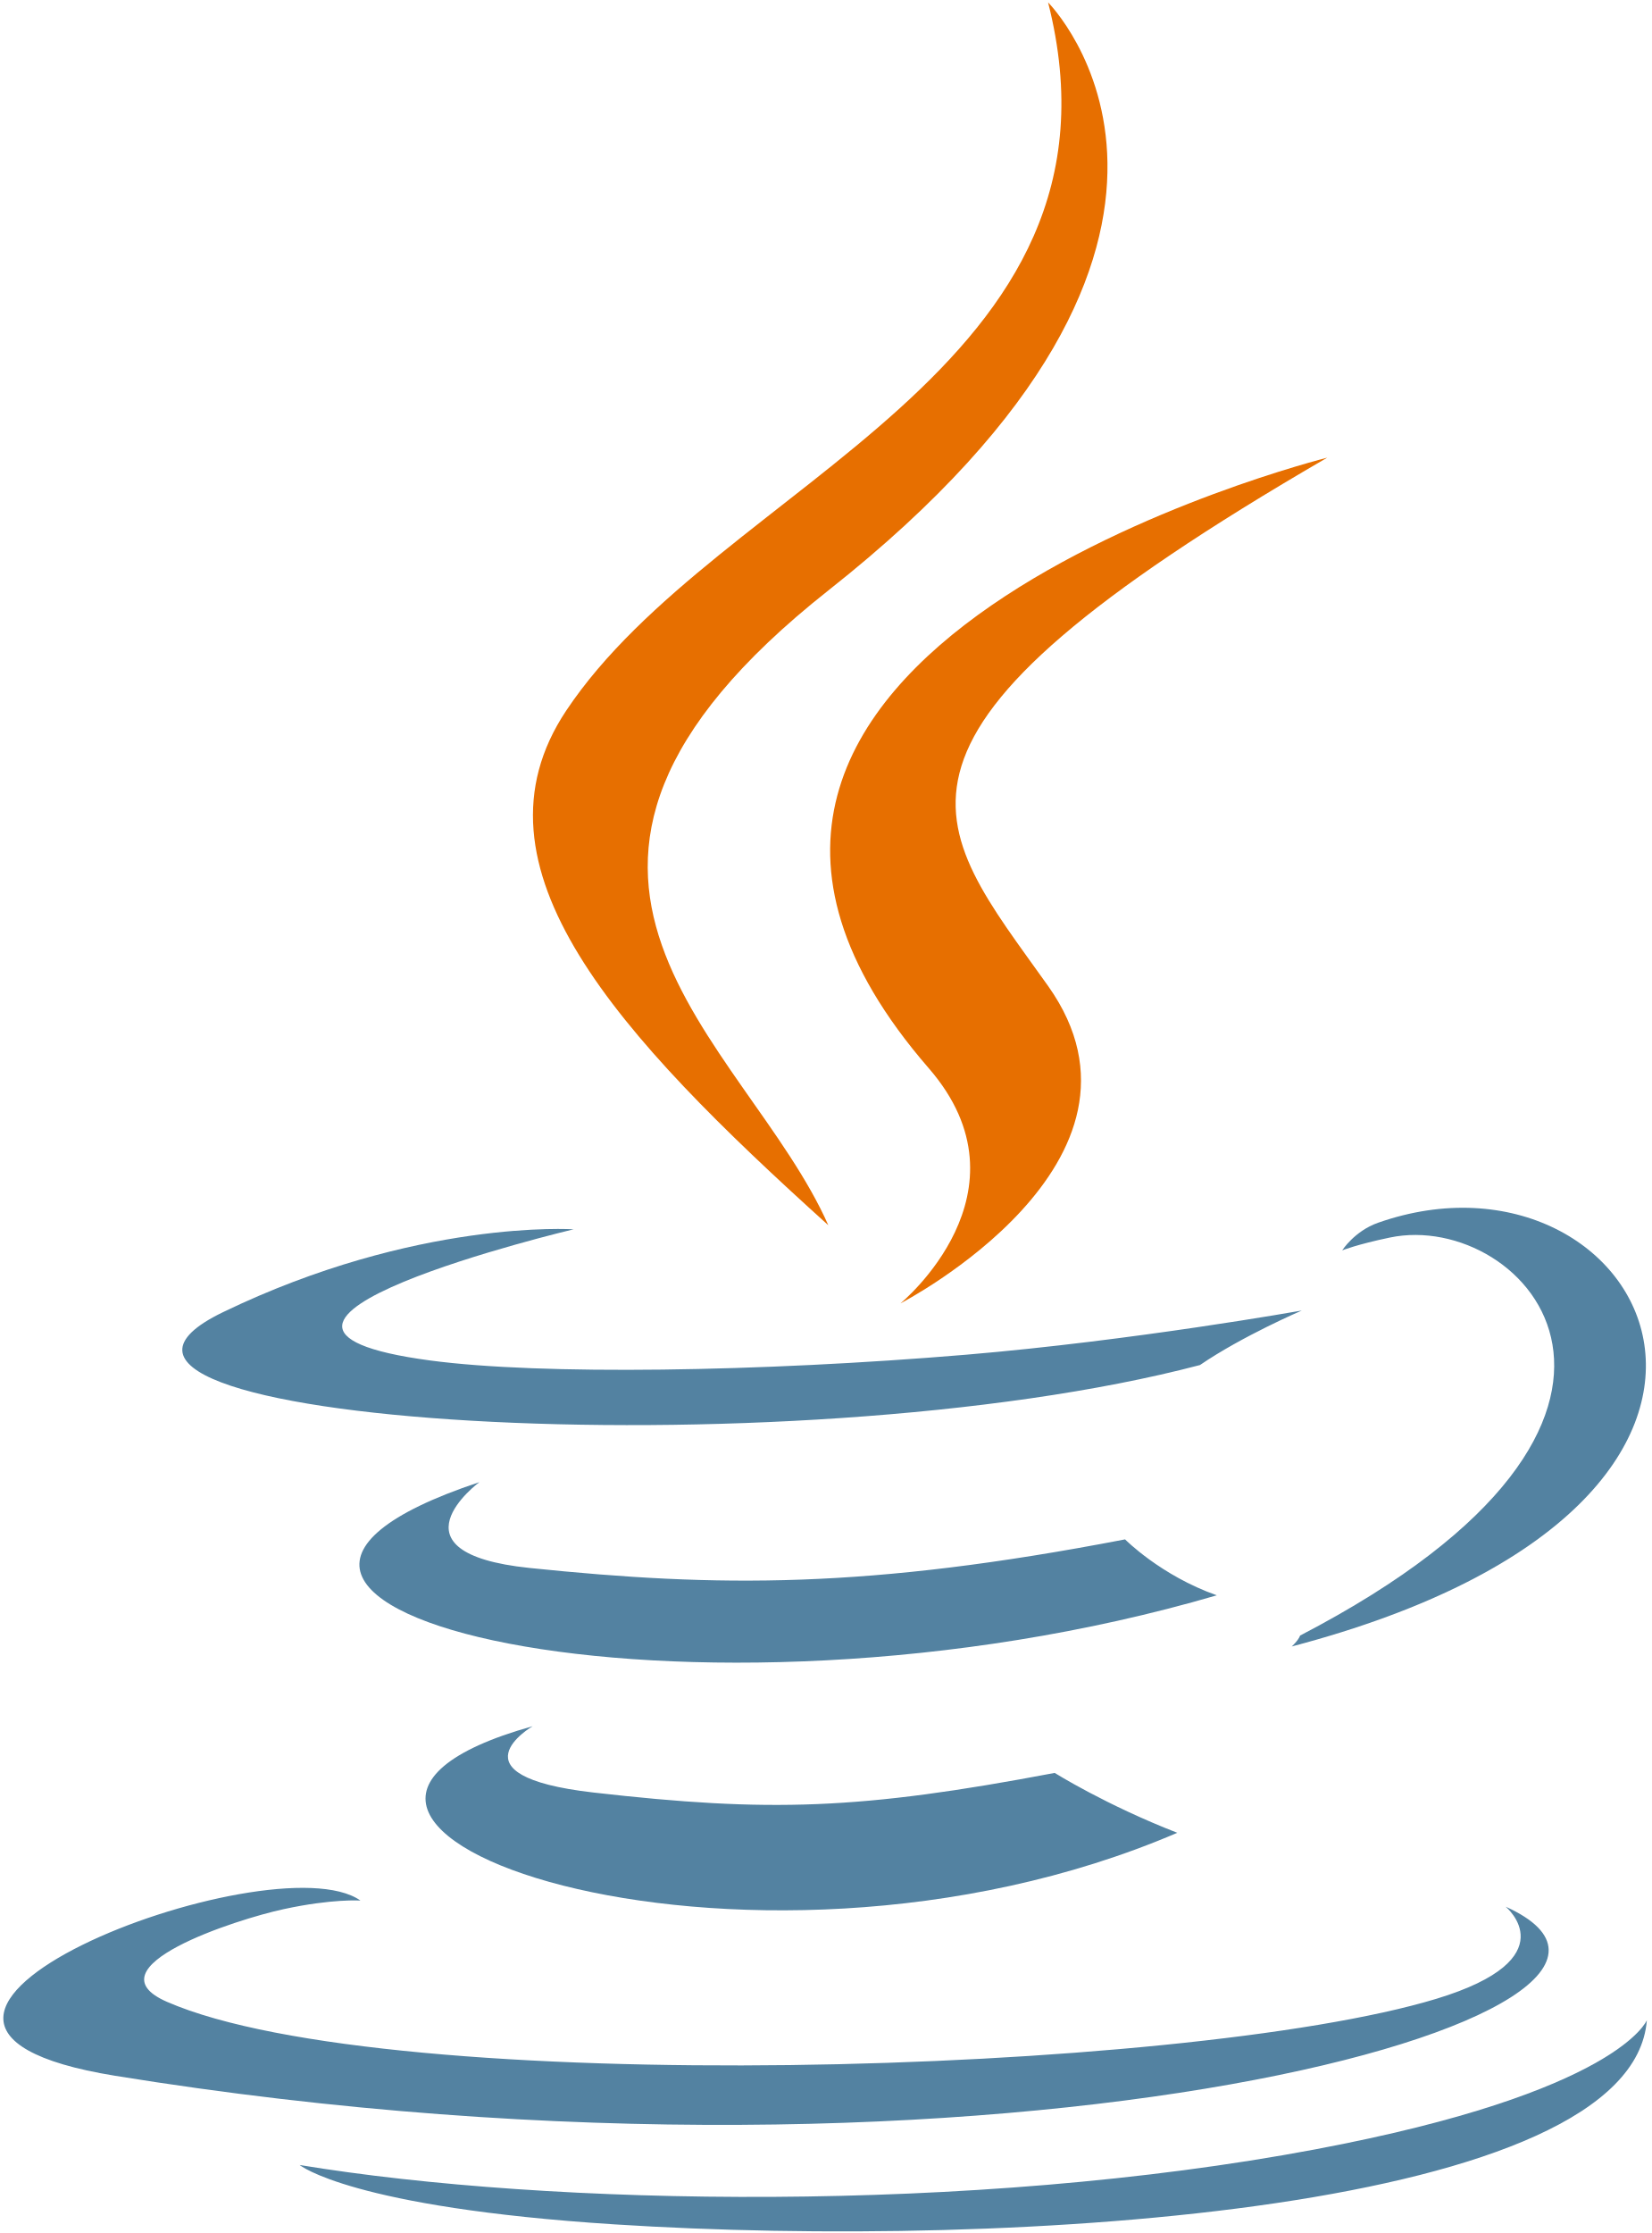
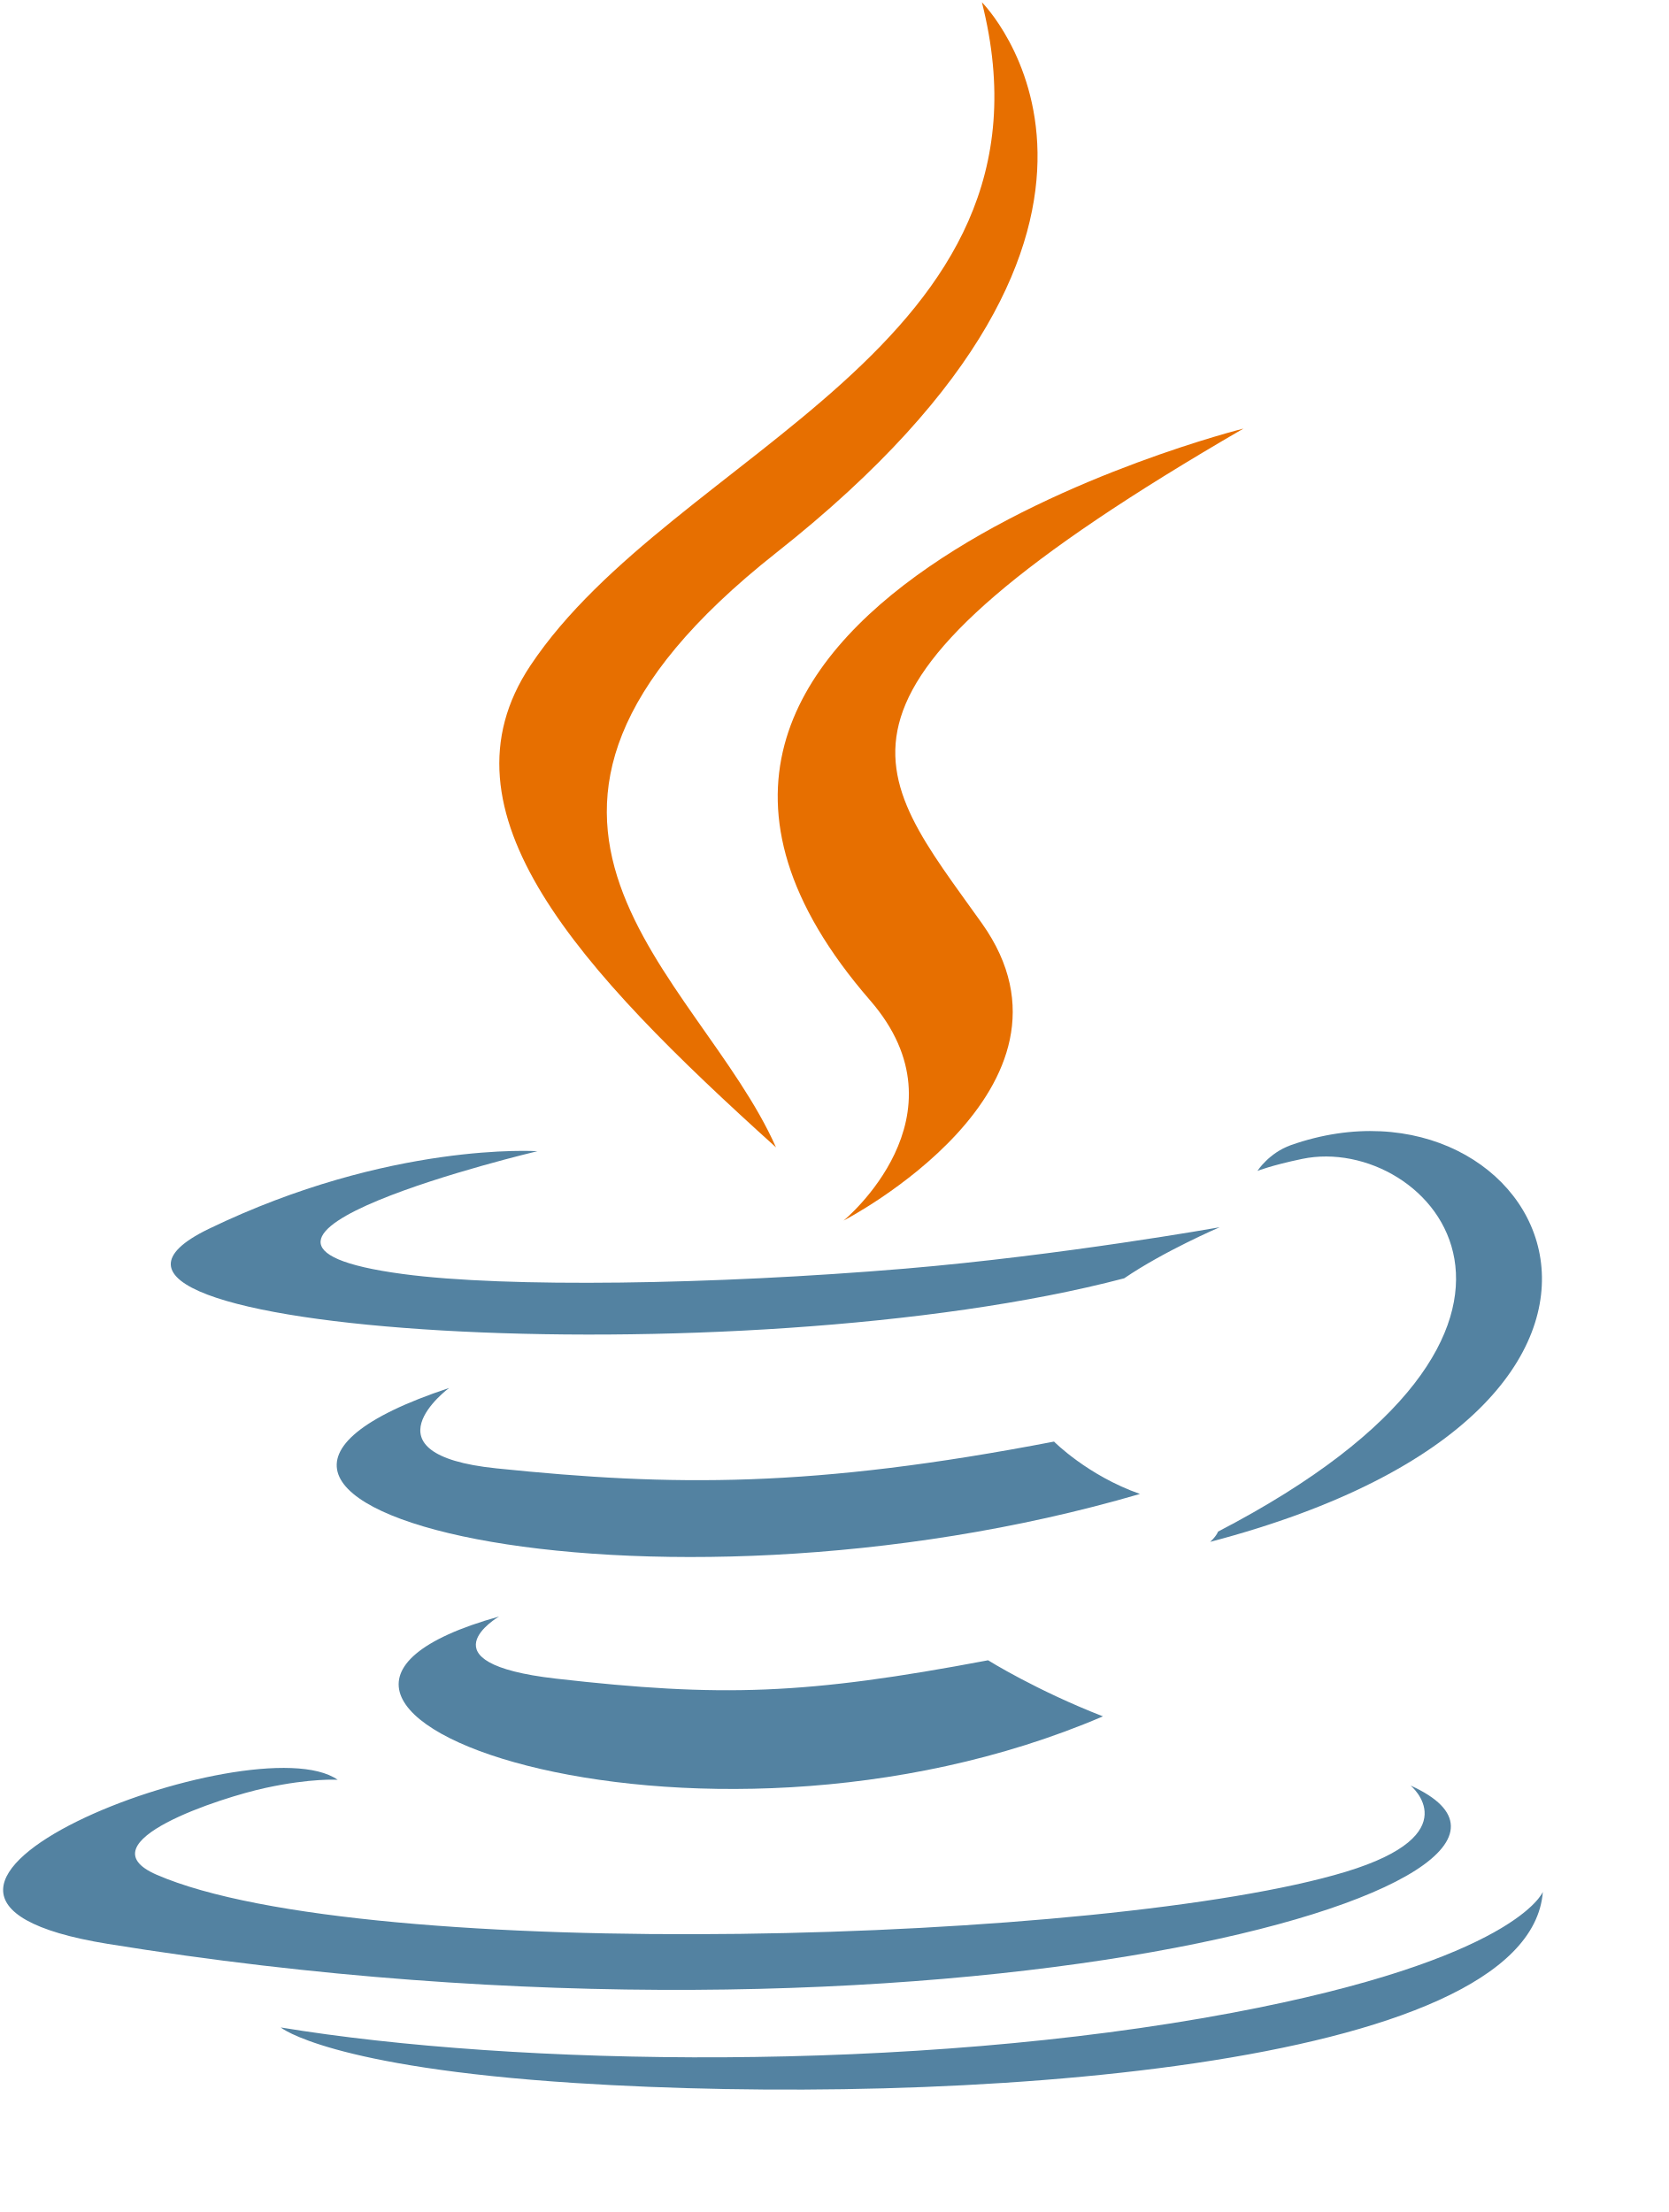
- <svg xmlns="http://www.w3.org/2000/svg" viewBox="0 0 256 346" version="1.1" preserveAspectRatio="xMidYMid">
+ <svg xmlns="http://www.w3.org/2000/svg" viewBox="0 0 276 366" version="1.1" preserveAspectRatio="xMidYMid">
  <g>
    <path d="M82.554,267.473 C82.554,267.473 69.356,275.148 91.947,277.745 C119.316,280.867 133.303,280.42 163.464,274.711 C163.464,274.711 171.393,279.683 182.467,283.99 C114.856,312.967 29.448,282.311 82.554,267.473" fill="#5382A1" />
    <path d="M74.292,229.659 C74.292,229.659 59.489,240.617 82.097,242.955 C111.333,245.971 134.421,246.218 174.373,238.525 C174.373,238.525 179.899,244.127 188.588,247.191 C106.841,271.095 15.79,249.076 74.292,229.659" fill="#5382A1" />
    <path d="M143.942,165.515 C160.601,184.695 139.565,201.955 139.565,201.955 C139.565,201.955 181.866,180.118 162.439,152.772 C144.295,127.271 130.38,114.6 205.707,70.914 C205.707,70.914 87.469,100.444 143.942,165.515" fill="#E76F00" />
    <path d="M233.364,295.442 C233.364,295.442 243.131,303.489 222.607,309.715 C183.581,321.538 60.175,325.108 25.893,310.186 C13.57,304.825 36.68,297.385 43.949,295.824 C51.53,294.18 55.863,294.487 55.863,294.487 C42.158,284.832 -32.72,313.444 17.829,321.637 C155.682,343.993 269.121,311.571 233.364,295.442" fill="#5382A1" />
    <path d="M88.901,190.48 C88.901,190.48 26.129,205.389 66.672,210.803 C83.79,213.095 117.915,212.577 149.702,209.913 C175.68,207.722 201.765,203.063 201.765,203.063 C201.765,203.063 192.605,206.986 185.978,211.511 C122.234,228.276 -0.908,220.477 34.543,203.328 C64.524,188.836 88.901,190.48 88.901,190.48" fill="#5382A1" />
    <path d="M201.506,253.422 C266.305,219.75 236.345,187.392 215.433,191.751 C210.307,192.818 208.022,193.743 208.022,193.743 C208.022,193.743 209.925,190.762 213.559,189.472 C254.929,174.927 286.746,232.369 200.204,255.119 C200.204,255.12 201.207,254.224 201.506,253.422" fill="#5382A1" />
    <path d="M162.439,0.371 C162.439,0.371 198.326,36.27 128.402,91.472 C72.331,135.754 115.616,161.002 128.379,189.849 C95.649,160.318 71.63,134.323 87.744,110.128 C111.395,74.613 176.918,57.394 162.439,0.371" fill="#E76F00" />
    <path d="M95.268,344.665 C157.467,348.647 252.98,342.456 255.242,313.026 C255.242,313.026 250.894,324.183 203.838,333.043 C150.75,343.033 85.274,341.867 46.439,335.464 C46.44,335.463 54.389,342.044 95.268,344.665" fill="#5382A1" />
  </g>
</svg>
